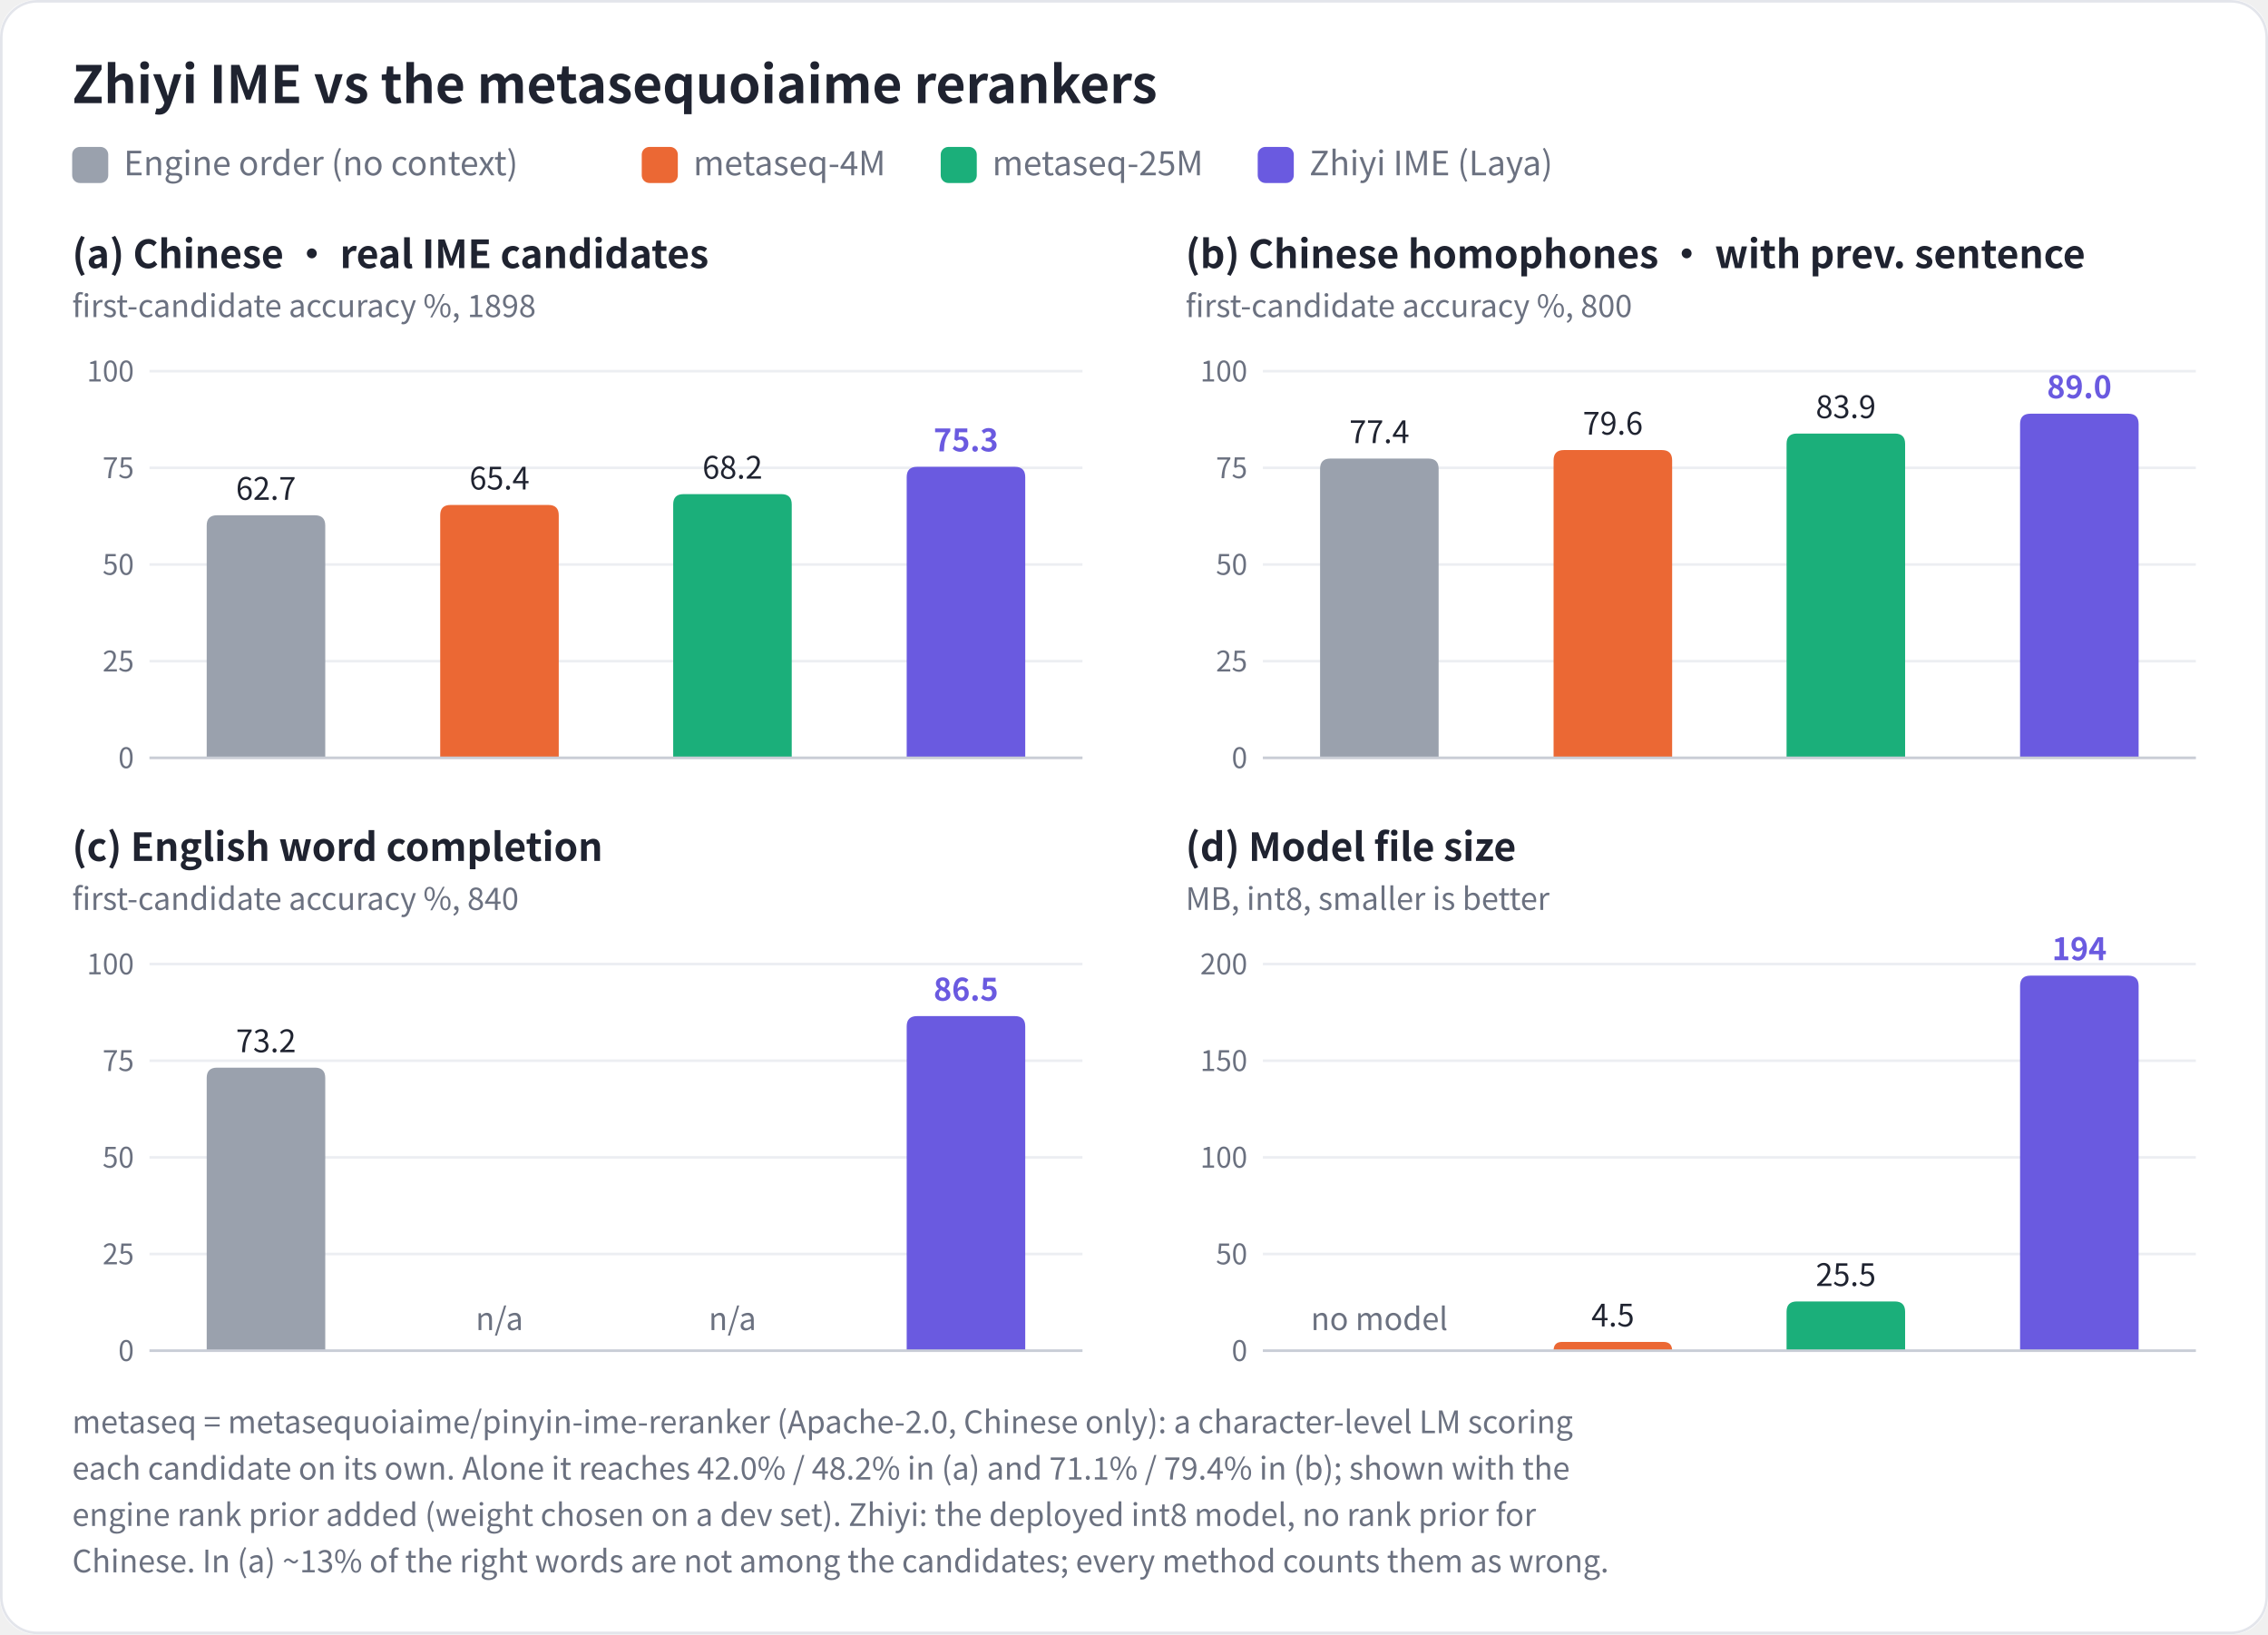
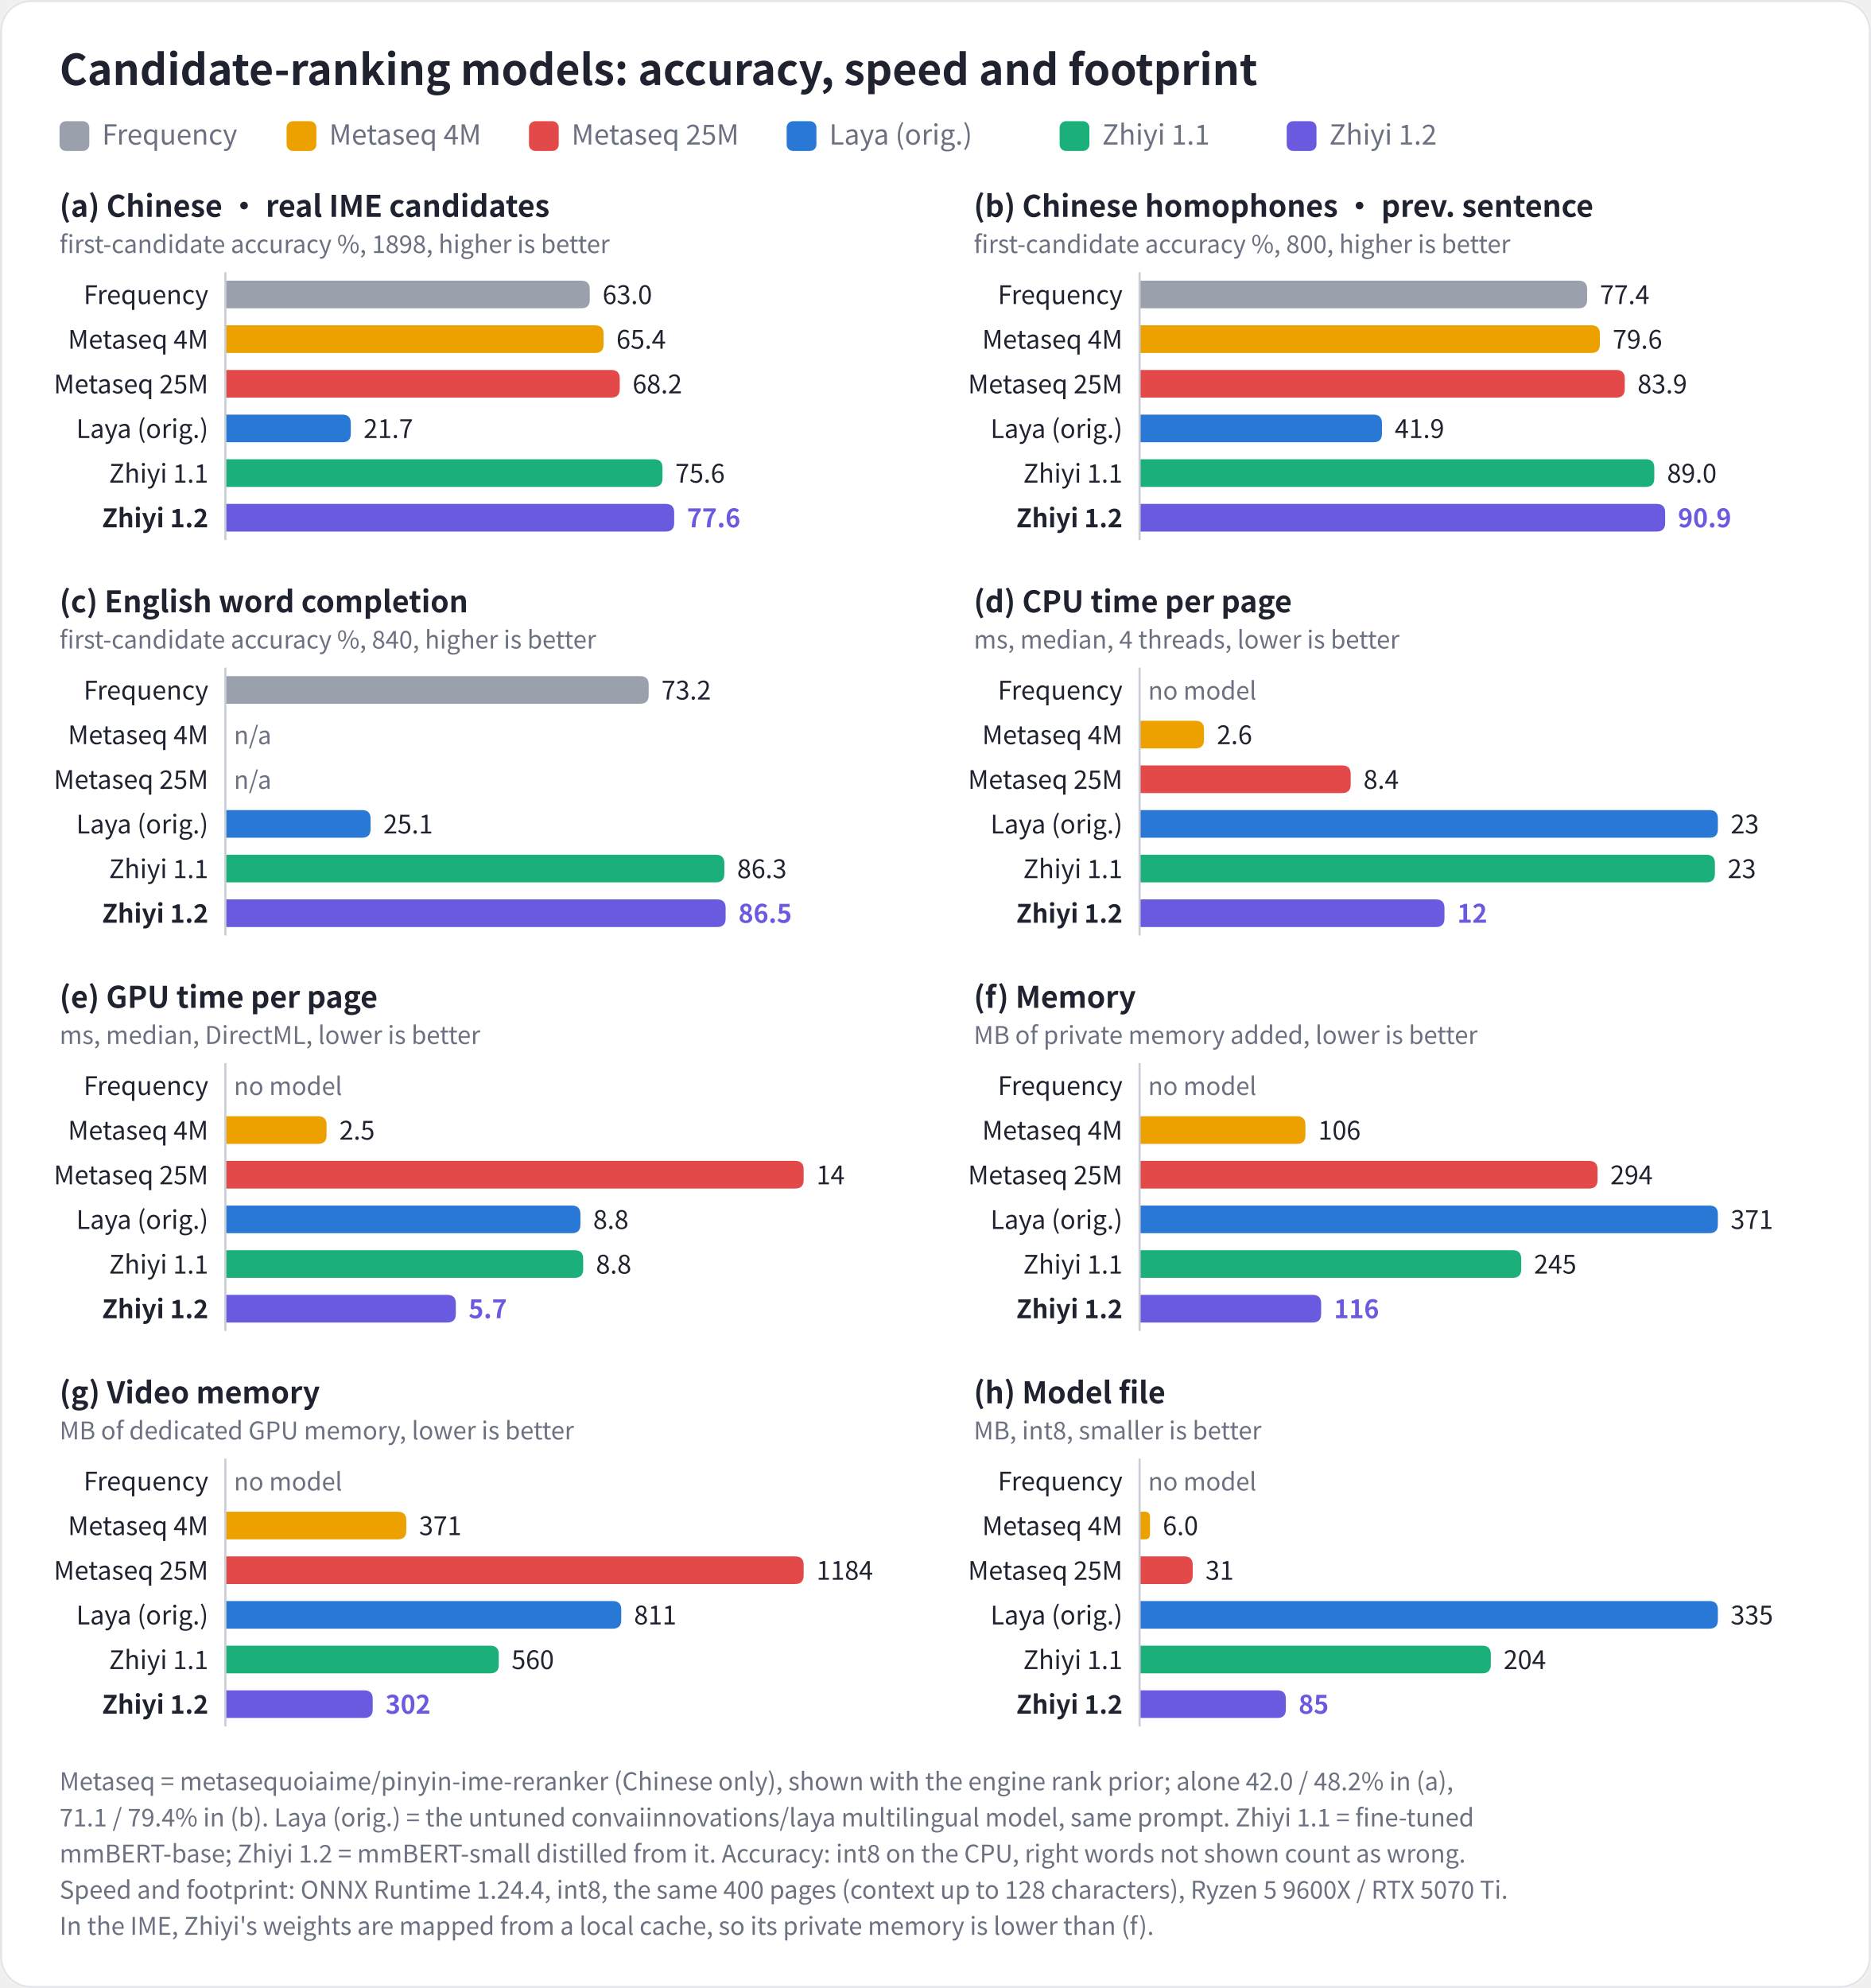
- <svg xmlns="http://www.w3.org/2000/svg" width="880" height="634" viewBox="0 0 880 634" font-family="'Microsoft YaHei','PingFang SC','Noto Sans CJK SC','Segoe UI',sans-serif">
-   <rect width="880" height="634" rx="14" fill="#FFFFFF" />
-   <rect x="0.5" y="0.5" width="879" height="633" rx="14" fill="none" stroke="#E3E5EB" />
-   <text x="28" y="40" font-size="20" font-weight="700" fill="#1F2330">Zhiyi IME vs the metasequoiaime rerankers</text>
+ <svg xmlns="http://www.w3.org/2000/svg" width="880" height="935" viewBox="0 0 880 935" font-family="'Microsoft YaHei','PingFang SC','Noto Sans CJK SC','Segoe UI',sans-serif">
+   <rect width="880" height="935" rx="14" fill="#FFFFFF" />
+   <rect x="0.5" y="0.5" width="879" height="934" rx="14" fill="none" stroke="#E3E5EB" />
+   <text x="28" y="40" font-size="20" font-weight="700" fill="#1F2330">Candidate-ranking models: accuracy, speed and footprint</text>
  <rect x="28" y="57" width="14" height="14" rx="3" fill="#9AA1AD" />
-   <text x="48" y="68" font-size="13" fill="#6B7180">Engine order (no context)</text>
-   <rect x="249" y="57" width="14" height="14" rx="3" fill="#EB6834" />
-   <text x="269" y="68" font-size="13" fill="#6B7180">metaseq-4M</text>
-   <rect x="365" y="57" width="14" height="14" rx="3" fill="#1BAF7A" />
-   <text x="385" y="68" font-size="13" fill="#6B7180">metaseq-25M</text>
-   <rect x="488" y="57" width="14" height="14" rx="3" fill="#6A5AE0" />
-   <text x="508" y="68" font-size="13" fill="#6B7180">Zhiyi IME (Laya)</text>
-   <text x="28" y="104" font-size="15" font-weight="700" fill="#1F2330">(a) Chinese · real IME candidates</text>
-   <text x="28" y="123" font-size="12" fill="#6B7180">first-candidate accuracy %, 1898</text>
-   <line x1="58" y1="294.0" x2="420" y2="294.0" stroke="#ECEEF2" />
-   <text x="52" y="298.0" font-size="11" text-anchor="end" fill="#6B7180">0</text>
-   <line x1="58" y1="256.5" x2="420" y2="256.5" stroke="#ECEEF2" />
-   <text x="52" y="260.5" font-size="11" text-anchor="end" fill="#6B7180">25</text>
-   <line x1="58" y1="219.0" x2="420" y2="219.0" stroke="#ECEEF2" />
-   <text x="52" y="223.0" font-size="11" text-anchor="end" fill="#6B7180">50</text>
-   <line x1="58" y1="181.5" x2="420" y2="181.5" stroke="#ECEEF2" />
-   <text x="52" y="185.5" font-size="11" text-anchor="end" fill="#6B7180">75</text>
-   <line x1="58" y1="144.0" x2="420" y2="144.0" stroke="#ECEEF2" />
-   <text x="52" y="148.0" font-size="11" text-anchor="end" fill="#6B7180">100</text>
-   <path d="M80.2,294 V203.9 Q80.2,199.9 84.2,199.9 H122.2 Q126.2,199.9 126.2,203.9 V294 Z" fill="#9AA1AD" />
-   <text x="103.2" y="193.9" font-size="12" text-anchor="middle" font-weight="400" fill="#1F2330">62.7</text>
-   <path d="M170.8,294 V199.9 Q170.8,195.9 174.8,195.9 H212.8 Q216.8,195.9 216.8,199.9 V294 Z" fill="#EB6834" />
-   <text x="193.8" y="189.9" font-size="12" text-anchor="middle" font-weight="400" fill="#1F2330">65.4</text>
-   <path d="M261.2,294 V195.7 Q261.2,191.7 265.2,191.7 H303.2 Q307.2,191.7 307.2,195.7 V294 Z" fill="#1BAF7A" />
-   <text x="284.2" y="185.7" font-size="12" text-anchor="middle" font-weight="400" fill="#1F2330">68.2</text>
-   <path d="M351.8,294 V185.1 Q351.8,181.1 355.8,181.1 H393.8 Q397.8,181.1 397.8,185.1 V294 Z" fill="#6A5AE0" />
-   <text x="374.8" y="175.1" font-size="12" text-anchor="middle" font-weight="700" fill="#6A5AE0">75.3</text>
-   <line x1="58" y1="294" x2="420" y2="294" stroke="#C9CDD6" />
-   <text x="460" y="104" font-size="15" font-weight="700" fill="#1F2330">(b) Chinese homophones · with prev. sentence</text>
-   <text x="460" y="123" font-size="12" fill="#6B7180">first-candidate accuracy %, 800</text>
-   <line x1="490" y1="294.0" x2="852" y2="294.0" stroke="#ECEEF2" />
-   <text x="484" y="298.0" font-size="11" text-anchor="end" fill="#6B7180">0</text>
-   <line x1="490" y1="256.5" x2="852" y2="256.5" stroke="#ECEEF2" />
-   <text x="484" y="260.5" font-size="11" text-anchor="end" fill="#6B7180">25</text>
-   <line x1="490" y1="219.0" x2="852" y2="219.0" stroke="#ECEEF2" />
-   <text x="484" y="223.0" font-size="11" text-anchor="end" fill="#6B7180">50</text>
-   <line x1="490" y1="181.5" x2="852" y2="181.5" stroke="#ECEEF2" />
-   <text x="484" y="185.5" font-size="11" text-anchor="end" fill="#6B7180">75</text>
-   <line x1="490" y1="144.0" x2="852" y2="144.0" stroke="#ECEEF2" />
-   <text x="484" y="148.0" font-size="11" text-anchor="end" fill="#6B7180">100</text>
-   <path d="M512.2,294 V181.9 Q512.2,177.9 516.2,177.9 H554.2 Q558.2,177.9 558.2,181.9 V294 Z" fill="#9AA1AD" />
-   <text x="535.2" y="171.9" font-size="12" text-anchor="middle" font-weight="400" fill="#1F2330">77.4</text>
-   <path d="M602.8,294 V178.6 Q602.8,174.6 606.8,174.6 H644.8 Q648.8,174.6 648.8,178.6 V294 Z" fill="#EB6834" />
-   <text x="625.8" y="168.6" font-size="12" text-anchor="middle" font-weight="400" fill="#1F2330">79.6</text>
-   <path d="M693.2,294 V172.2 Q693.2,168.2 697.2,168.2 H735.2 Q739.2,168.2 739.2,172.2 V294 Z" fill="#1BAF7A" />
-   <text x="716.2" y="162.2" font-size="12" text-anchor="middle" font-weight="400" fill="#1F2330">83.9</text>
-   <path d="M783.8,294 V164.5 Q783.8,160.5 787.8,160.5 H825.8 Q829.8,160.5 829.8,164.5 V294 Z" fill="#6A5AE0" />
-   <text x="806.8" y="154.5" font-size="12" text-anchor="middle" font-weight="700" fill="#6A5AE0">89.0</text>
-   <line x1="490" y1="294" x2="852" y2="294" stroke="#C9CDD6" />
-   <text x="28" y="334" font-size="15" font-weight="700" fill="#1F2330">(c) English word completion</text>
-   <text x="28" y="353" font-size="12" fill="#6B7180">first-candidate accuracy %, 840</text>
-   <line x1="58" y1="524.0" x2="420" y2="524.0" stroke="#ECEEF2" />
-   <text x="52" y="528.0" font-size="11" text-anchor="end" fill="#6B7180">0</text>
-   <line x1="58" y1="486.5" x2="420" y2="486.5" stroke="#ECEEF2" />
-   <text x="52" y="490.5" font-size="11" text-anchor="end" fill="#6B7180">25</text>
-   <line x1="58" y1="449.0" x2="420" y2="449.0" stroke="#ECEEF2" />
-   <text x="52" y="453.0" font-size="11" text-anchor="end" fill="#6B7180">50</text>
-   <line x1="58" y1="411.5" x2="420" y2="411.5" stroke="#ECEEF2" />
-   <text x="52" y="415.5" font-size="11" text-anchor="end" fill="#6B7180">75</text>
-   <line x1="58" y1="374.0" x2="420" y2="374.0" stroke="#ECEEF2" />
-   <text x="52" y="378.0" font-size="11" text-anchor="end" fill="#6B7180">100</text>
-   <path d="M80.2,524 V418.2 Q80.2,414.2 84.2,414.2 H122.2 Q126.2,414.2 126.2,418.2 V524 Z" fill="#9AA1AD" />
-   <text x="103.2" y="408.2" font-size="12" text-anchor="middle" font-weight="400" fill="#1F2330">73.2</text>
-   <text x="193.8" y="516" font-size="12" text-anchor="middle" fill="#6B7180">n/a</text>
-   <text x="284.2" y="516" font-size="12" text-anchor="middle" fill="#6B7180">n/a</text>
-   <path d="M351.8,524 V398.2 Q351.8,394.2 355.8,394.2 H393.8 Q397.8,394.2 397.8,398.2 V524 Z" fill="#6A5AE0" />
-   <text x="374.8" y="388.2" font-size="12" text-anchor="middle" font-weight="700" fill="#6A5AE0">86.5</text>
-   <line x1="58" y1="524" x2="420" y2="524" stroke="#C9CDD6" />
-   <text x="460" y="334" font-size="15" font-weight="700" fill="#1F2330">(d) Model file size</text>
-   <text x="460" y="353" font-size="12" fill="#6B7180">MB, int8, smaller is better</text>
-   <line x1="490" y1="524.0" x2="852" y2="524.0" stroke="#ECEEF2" />
-   <text x="484" y="528.0" font-size="11" text-anchor="end" fill="#6B7180">0</text>
-   <line x1="490" y1="486.5" x2="852" y2="486.5" stroke="#ECEEF2" />
-   <text x="484" y="490.5" font-size="11" text-anchor="end" fill="#6B7180">50</text>
-   <line x1="490" y1="449.0" x2="852" y2="449.0" stroke="#ECEEF2" />
-   <text x="484" y="453.0" font-size="11" text-anchor="end" fill="#6B7180">100</text>
-   <line x1="490" y1="411.5" x2="852" y2="411.5" stroke="#ECEEF2" />
-   <text x="484" y="415.5" font-size="11" text-anchor="end" fill="#6B7180">150</text>
-   <line x1="490" y1="374.0" x2="852" y2="374.0" stroke="#ECEEF2" />
-   <text x="484" y="378.0" font-size="11" text-anchor="end" fill="#6B7180">200</text>
-   <text x="535.2" y="516" font-size="12" text-anchor="middle" fill="#6B7180">no model</text>
-   <path d="M602.8,524 V524.0 Q602.8,520.6 606.1,520.6 H645.4 Q648.8,520.6 648.8,524.0 V524 Z" fill="#EB6834" />
-   <text x="625.8" y="514.6" font-size="12" text-anchor="middle" font-weight="400" fill="#1F2330">4.5</text>
-   <path d="M693.2,524 V508.9 Q693.2,504.9 697.2,504.9 H735.2 Q739.2,504.9 739.2,508.9 V524 Z" fill="#1BAF7A" />
-   <text x="716.2" y="498.9" font-size="12" text-anchor="middle" font-weight="400" fill="#1F2330">25.5</text>
-   <path d="M783.8,524 V382.5 Q783.8,378.5 787.8,378.5 H825.8 Q829.8,378.5 829.8,382.5 V524 Z" fill="#6A5AE0" />
-   <text x="806.8" y="372.5" font-size="12" text-anchor="middle" font-weight="700" fill="#6A5AE0">194</text>
-   <line x1="490" y1="524" x2="852" y2="524" stroke="#C9CDD6" />
-   <text x="28" y="556" font-size="12" fill="#6B7180">metaseq = metasequoiaime/pinyin-ime-reranker (Apache-2.0, Chinese only): a character-level LM scoring</text>
-   <text x="28" y="574" font-size="12" fill="#6B7180">each candidate on its own. Alone it reaches 42.0% / 48.2% in (a) and 71.1% / 79.4% in (b); shown with the</text>
-   <text x="28" y="592" font-size="12" fill="#6B7180">engine rank prior added (weight chosen on a dev set). Zhiyi: the deployed int8 model, no rank prior for</text>
-   <text x="28" y="610" font-size="12" fill="#6B7180">Chinese. In (a) ~13% of the right words are not among the candidates; every method counts them as wrong.</text>
+   <text x="48" y="68" font-size="13" fill="#6B7180">Frequency</text>
+   <rect x="134.8" y="57" width="14" height="14" rx="3" fill="#EDA100" />
+   <text x="154.8" y="68" font-size="13" fill="#6B7180">Metaseq 4M</text>
+   <rect x="248.8" y="57" width="14" height="14" rx="3" fill="#E34948" />
+   <text x="268.8" y="68" font-size="13" fill="#6B7180">Metaseq 25M</text>
+   <rect x="370.0" y="57" width="14" height="14" rx="3" fill="#2A78D6" />
+   <text x="390.0" y="68" font-size="13" fill="#6B7180">Laya (orig.)</text>
+   <rect x="498.4" y="57" width="14" height="14" rx="3" fill="#1BAF7A" />
+   <text x="518.4" y="68" font-size="13" fill="#6B7180">Zhiyi 1.1</text>
+   <rect x="605.2" y="57" width="14" height="14" rx="3" fill="#6A5AE0" />
+   <text x="625.2" y="68" font-size="13" fill="#6B7180">Zhiyi 1.2</text>
+   <text x="28" y="102" font-size="14" font-weight="700" fill="#1F2330">(a) Chinese · real IME candidates</text>
+   <text x="28" y="119" font-size="11.5" fill="#6B7180">first-candidate accuracy %, 1898, higher is better</text>
+   <text x="98" y="143" font-size="12" text-anchor="end" font-weight="400" fill="#1F2330">Frequency</text>
+   <path d="M106,132 H273.4 Q277.4,132 277.4,136.0 V141.0 Q277.4,145 273.4,145 H106 Z" fill="#9AA1AD" />
+   <text x="283.4" y="143" font-size="12" font-weight="400" fill="#1F2330">63.0</text>
+   <text x="98" y="164" font-size="12" text-anchor="end" font-weight="400" fill="#1F2330">Metaseq 4M</text>
+   <path d="M106,153 H279.9 Q283.9,153 283.9,157.0 V162.0 Q283.9,166 279.9,166 H106 Z" fill="#EDA100" />
+   <text x="289.9" y="164" font-size="12" font-weight="400" fill="#1F2330">65.4</text>
+   <text x="98" y="185" font-size="12" text-anchor="end" font-weight="400" fill="#1F2330">Metaseq 25M</text>
+   <path d="M106,174 H287.5 Q291.5,174 291.5,178.0 V183.0 Q291.5,187 287.5,187 H106 Z" fill="#E34948" />
+   <text x="297.5" y="185" font-size="12" font-weight="400" fill="#1F2330">68.2</text>
+   <text x="98" y="206" font-size="12" text-anchor="end" font-weight="400" fill="#1F2330">Laya (orig.)</text>
+   <path d="M106,195 H161.0 Q165.0,195 165.0,199.0 V204.0 Q165.0,208 161.0,208 H106 Z" fill="#2A78D6" />
+   <text x="171.0" y="206" font-size="12" font-weight="400" fill="#1F2330">21.7</text>
+   <text x="98" y="227" font-size="12" text-anchor="end" font-weight="400" fill="#1F2330">Zhiyi 1.1</text>
+   <path d="M106,216 H307.6 Q311.6,216 311.6,220.0 V225.0 Q311.6,229 307.6,229 H106 Z" fill="#1BAF7A" />
+   <text x="317.6" y="227" font-size="12" font-weight="400" fill="#1F2330">75.6</text>
+   <text x="98" y="248" font-size="12" text-anchor="end" font-weight="700" fill="#1F2330">Zhiyi 1.2</text>
+   <path d="M106,237 H313.1 Q317.1,237 317.1,241.0 V246.0 Q317.1,250 313.1,250 H106 Z" fill="#6A5AE0" />
+   <text x="323.1" y="248" font-size="12" font-weight="700" fill="#6A5AE0">77.6</text>
+   <line x1="106" y1="128" x2="106" y2="254" stroke="#C9CDD6" />
+   <text x="458" y="102" font-size="14" font-weight="700" fill="#1F2330">(b) Chinese homophones · prev. sentence</text>
+   <text x="458" y="119" font-size="11.5" fill="#6B7180">first-candidate accuracy %, 800, higher is better</text>
+   <text x="528" y="143" font-size="12" text-anchor="end" font-weight="400" fill="#1F2330">Frequency</text>
+   <path d="M536,132 H742.5 Q746.5,132 746.5,136.0 V141.0 Q746.5,145 742.5,145 H536 Z" fill="#9AA1AD" />
+   <text x="752.5" y="143" font-size="12" font-weight="400" fill="#1F2330">77.4</text>
+   <text x="528" y="164" font-size="12" text-anchor="end" font-weight="400" fill="#1F2330">Metaseq 4M</text>
+   <path d="M536,153 H748.5 Q752.5,153 752.5,157.0 V162.0 Q752.5,166 748.5,166 H536 Z" fill="#EDA100" />
+   <text x="758.5" y="164" font-size="12" font-weight="400" fill="#1F2330">79.6</text>
+   <text x="528" y="185" font-size="12" text-anchor="end" font-weight="400" fill="#1F2330">Metaseq 25M</text>
+   <path d="M536,174 H760.2 Q764.2,174 764.2,178.0 V183.0 Q764.2,187 760.2,187 H536 Z" fill="#E34948" />
+   <text x="770.2" y="185" font-size="12" font-weight="400" fill="#1F2330">83.9</text>
+   <text x="528" y="206" font-size="12" text-anchor="end" font-weight="400" fill="#1F2330">Laya (orig.)</text>
+   <path d="M536,195 H646.0 Q650.0,195 650.0,199.0 V204.0 Q650.0,208 646.0,208 H536 Z" fill="#2A78D6" />
+   <text x="656.0" y="206" font-size="12" font-weight="400" fill="#1F2330">41.9</text>
+   <text x="528" y="227" font-size="12" text-anchor="end" font-weight="400" fill="#1F2330">Zhiyi 1.1</text>
+   <path d="M536,216 H774.1 Q778.1,216 778.1,220.0 V225.0 Q778.1,229 774.1,229 H536 Z" fill="#1BAF7A" />
+   <text x="784.1" y="227" font-size="12" font-weight="400" fill="#1F2330">89.0</text>
+   <text x="528" y="248" font-size="12" text-anchor="end" font-weight="700" fill="#1F2330">Zhiyi 1.2</text>
+   <path d="M536,237 H779.2 Q783.2,237 783.2,241.0 V246.0 Q783.2,250 779.2,250 H536 Z" fill="#6A5AE0" />
+   <text x="789.2" y="248" font-size="12" font-weight="700" fill="#6A5AE0">90.9</text>
+   <line x1="536" y1="128" x2="536" y2="254" stroke="#C9CDD6" />
+   <text x="28" y="288" font-size="14" font-weight="700" fill="#1F2330">(c) English word completion</text>
+   <text x="28" y="305" font-size="11.5" fill="#6B7180">first-candidate accuracy %, 840, higher is better</text>
+   <text x="98" y="329" font-size="12" text-anchor="end" font-weight="400" fill="#1F2330">Frequency</text>
+   <path d="M106,318 H301.1 Q305.1,318 305.1,322.0 V327.0 Q305.1,331 301.1,331 H106 Z" fill="#9AA1AD" />
+   <text x="311.1" y="329" font-size="12" font-weight="400" fill="#1F2330">73.2</text>
+   <text x="98" y="350" font-size="12" text-anchor="end" font-weight="400" fill="#1F2330">Metaseq 4M</text>
+   <text x="110" y="350" font-size="11.5" fill="#6B7180">n/a</text>
+   <text x="98" y="371" font-size="12" text-anchor="end" font-weight="400" fill="#1F2330">Metaseq 25M</text>
+   <text x="110" y="371" font-size="11.5" fill="#6B7180">n/a</text>
+   <text x="98" y="392" font-size="12" text-anchor="end" font-weight="400" fill="#1F2330">Laya (orig.)</text>
+   <path d="M106,381 H170.3 Q174.3,381 174.3,385.0 V390.0 Q174.3,394 170.3,394 H106 Z" fill="#2A78D6" />
+   <text x="180.3" y="392" font-size="12" font-weight="400" fill="#1F2330">25.1</text>
+   <text x="98" y="413" font-size="12" text-anchor="end" font-weight="400" fill="#1F2330">Zhiyi 1.1</text>
+   <path d="M106,402 H336.7 Q340.7,402 340.7,406.0 V411.0 Q340.7,415 336.7,415 H106 Z" fill="#1BAF7A" />
+   <text x="346.7" y="413" font-size="12" font-weight="400" fill="#1F2330">86.3</text>
+   <text x="98" y="434" font-size="12" text-anchor="end" font-weight="700" fill="#1F2330">Zhiyi 1.2</text>
+   <path d="M106,423 H337.3 Q341.3,423 341.3,427.0 V432.0 Q341.3,436 337.3,436 H106 Z" fill="#6A5AE0" />
+   <text x="347.3" y="434" font-size="12" font-weight="700" fill="#6A5AE0">86.5</text>
+   <line x1="106" y1="314" x2="106" y2="440" stroke="#C9CDD6" />
+   <text x="458" y="288" font-size="14" font-weight="700" fill="#1F2330">(d) CPU time per page</text>
+   <text x="458" y="305" font-size="11.5" fill="#6B7180">ms, median, 4 threads, lower is better</text>
+   <text x="528" y="329" font-size="12" text-anchor="end" font-weight="400" fill="#1F2330">Frequency</text>
+   <text x="540" y="329" font-size="11.5" fill="#6B7180">no model</text>
+   <text x="528" y="350" font-size="12" text-anchor="end" font-weight="400" fill="#1F2330">Metaseq 4M</text>
+   <path d="M536,339 H562.3 Q566.3,339 566.3,343.0 V348.0 Q566.3,352 562.3,352 H536 Z" fill="#EDA100" />
+   <text x="572.3" y="350" font-size="12" font-weight="400" fill="#1F2330">2.6</text>
+   <text x="528" y="371" font-size="12" text-anchor="end" font-weight="400" fill="#1F2330">Metaseq 25M</text>
+   <path d="M536,360 H631.3 Q635.3,360 635.3,364.0 V369.0 Q635.3,373 631.3,373 H536 Z" fill="#E34948" />
+   <text x="641.3" y="371" font-size="12" font-weight="400" fill="#1F2330">8.4</text>
+   <text x="528" y="392" font-size="12" text-anchor="end" font-weight="400" fill="#1F2330">Laya (orig.)</text>
+   <path d="M536,381 H804.0 Q808.0,381 808.0,385.0 V390.0 Q808.0,394 804.0,394 H536 Z" fill="#2A78D6" />
+   <text x="814.0" y="392" font-size="12" font-weight="400" fill="#1F2330">23</text>
+   <text x="528" y="413" font-size="12" text-anchor="end" font-weight="400" fill="#1F2330">Zhiyi 1.1</text>
+   <path d="M536,402 H802.6 Q806.6,402 806.6,406.0 V411.0 Q806.6,415 802.6,415 H536 Z" fill="#1BAF7A" />
+   <text x="812.6" y="413" font-size="12" font-weight="400" fill="#1F2330">23</text>
+   <text x="528" y="434" font-size="12" text-anchor="end" font-weight="700" fill="#1F2330">Zhiyi 1.2</text>
+   <path d="M536,423 H675.4 Q679.4,423 679.4,427.0 V432.0 Q679.4,436 675.4,436 H536 Z" fill="#6A5AE0" />
+   <text x="685.4" y="434" font-size="12" font-weight="700" fill="#6A5AE0">12</text>
+   <line x1="536" y1="314" x2="536" y2="440" stroke="#C9CDD6" />
+   <text x="28" y="474" font-size="14" font-weight="700" fill="#1F2330">(e) GPU time per page</text>
+   <text x="28" y="491" font-size="11.5" fill="#6B7180">ms, median, DirectML, lower is better</text>
+   <text x="98" y="515" font-size="12" text-anchor="end" font-weight="400" fill="#1F2330">Frequency</text>
+   <text x="110" y="515" font-size="11.5" fill="#6B7180">no model</text>
+   <text x="98" y="536" font-size="12" text-anchor="end" font-weight="400" fill="#1F2330">Metaseq 4M</text>
+   <path d="M106,525 H149.6 Q153.6,525 153.6,529.0 V534.0 Q153.6,538 149.6,538 H106 Z" fill="#EDA100" />
+   <text x="159.6" y="536" font-size="12" font-weight="400" fill="#1F2330">2.5</text>
+   <text x="98" y="557" font-size="12" text-anchor="end" font-weight="400" fill="#1F2330">Metaseq 25M</text>
+   <path d="M106,546 H374.0 Q378.0,546 378.0,550.0 V555.0 Q378.0,559 374.0,559 H106 Z" fill="#E34948" />
+   <text x="384.0" y="557" font-size="12" font-weight="400" fill="#1F2330">14</text>
+   <text x="98" y="578" font-size="12" text-anchor="end" font-weight="400" fill="#1F2330">Laya (orig.)</text>
+   <path d="M106,567 H269.0 Q273.0,567 273.0,571.0 V576.0 Q273.0,580 269.0,580 H106 Z" fill="#2A78D6" />
+   <text x="279.0" y="578" font-size="12" font-weight="400" fill="#1F2330">8.8</text>
+   <text x="98" y="599" font-size="12" text-anchor="end" font-weight="400" fill="#1F2330">Zhiyi 1.1</text>
+   <path d="M106,588 H270.3 Q274.3,588 274.3,592.0 V597.0 Q274.3,601 270.3,601 H106 Z" fill="#1BAF7A" />
+   <text x="280.3" y="599" font-size="12" font-weight="400" fill="#1F2330">8.8</text>
+   <text x="98" y="620" font-size="12" text-anchor="end" font-weight="700" fill="#1F2330">Zhiyi 1.2</text>
+   <path d="M106,609 H210.4 Q214.4,609 214.4,613.0 V618.0 Q214.4,622 210.4,622 H106 Z" fill="#6A5AE0" />
+   <text x="220.4" y="620" font-size="12" font-weight="700" fill="#6A5AE0">5.7</text>
+   <line x1="106" y1="500" x2="106" y2="626" stroke="#C9CDD6" />
+   <text x="458" y="474" font-size="14" font-weight="700" fill="#1F2330">(f) Memory</text>
+   <text x="458" y="491" font-size="11.5" fill="#6B7180">MB of private memory added, lower is better</text>
+   <text x="528" y="515" font-size="12" text-anchor="end" font-weight="400" fill="#1F2330">Frequency</text>
+   <text x="540" y="515" font-size="11.5" fill="#6B7180">no model</text>
+   <text x="528" y="536" font-size="12" text-anchor="end" font-weight="400" fill="#1F2330">Metaseq 4M</text>
+   <path d="M536,525 H610.0 Q614.0,525 614.0,529.0 V534.0 Q614.0,538 610.0,538 H536 Z" fill="#EDA100" />
+   <text x="620.0" y="536" font-size="12" font-weight="400" fill="#1F2330">106</text>
+   <text x="528" y="557" font-size="12" text-anchor="end" font-weight="400" fill="#1F2330">Metaseq 25M</text>
+   <path d="M536,546 H747.4 Q751.4,546 751.4,550.0 V555.0 Q751.4,559 747.4,559 H536 Z" fill="#E34948" />
+   <text x="757.4" y="557" font-size="12" font-weight="400" fill="#1F2330">294</text>
+   <text x="528" y="578" font-size="12" text-anchor="end" font-weight="400" fill="#1F2330">Laya (orig.)</text>
+   <path d="M536,567 H804.0 Q808.0,567 808.0,571.0 V576.0 Q808.0,580 804.0,580 H536 Z" fill="#2A78D6" />
+   <text x="814.0" y="578" font-size="12" font-weight="400" fill="#1F2330">371</text>
+   <text x="528" y="599" font-size="12" text-anchor="end" font-weight="400" fill="#1F2330">Zhiyi 1.1</text>
+   <path d="M536,588 H711.5 Q715.5,588 715.5,592.0 V597.0 Q715.5,601 711.5,601 H536 Z" fill="#1BAF7A" />
+   <text x="721.5" y="599" font-size="12" font-weight="400" fill="#1F2330">245</text>
+   <text x="528" y="620" font-size="12" text-anchor="end" font-weight="700" fill="#1F2330">Zhiyi 1.2</text>
+   <path d="M536,609 H617.4 Q621.4,609 621.4,613.0 V618.0 Q621.4,622 617.4,622 H536 Z" fill="#6A5AE0" />
+   <text x="627.4" y="620" font-size="12" font-weight="700" fill="#6A5AE0">116</text>
+   <line x1="536" y1="500" x2="536" y2="626" stroke="#C9CDD6" />
+   <text x="28" y="660" font-size="14" font-weight="700" fill="#1F2330">(g) Video memory</text>
+   <text x="28" y="677" font-size="11.5" fill="#6B7180">MB of dedicated GPU memory, lower is better</text>
+   <text x="98" y="701" font-size="12" text-anchor="end" font-weight="400" fill="#1F2330">Frequency</text>
+   <text x="110" y="701" font-size="11.5" fill="#6B7180">no model</text>
+   <text x="98" y="722" font-size="12" text-anchor="end" font-weight="400" fill="#1F2330">Metaseq 4M</text>
+   <path d="M106,711 H187.1 Q191.1,711 191.1,715.0 V720.0 Q191.1,724 187.1,724 H106 Z" fill="#EDA100" />
+   <text x="197.1" y="722" font-size="12" font-weight="400" fill="#1F2330">371</text>
+   <text x="98" y="743" font-size="12" text-anchor="end" font-weight="400" fill="#1F2330">Metaseq 25M</text>
+   <path d="M106,732 H374.0 Q378.0,732 378.0,736.0 V741.0 Q378.0,745 374.0,745 H106 Z" fill="#E34948" />
+   <text x="384.0" y="743" font-size="12" font-weight="400" fill="#1F2330">1184</text>
+   <text x="98" y="764" font-size="12" text-anchor="end" font-weight="400" fill="#1F2330">Laya (orig.)</text>
+   <path d="M106,753 H288.2 Q292.2,753 292.2,757.0 V762.0 Q292.2,766 288.2,766 H106 Z" fill="#2A78D6" />
+   <text x="298.2" y="764" font-size="12" font-weight="400" fill="#1F2330">811</text>
+   <text x="98" y="785" font-size="12" text-anchor="end" font-weight="400" fill="#1F2330">Zhiyi 1.1</text>
+   <path d="M106,774 H230.6 Q234.6,774 234.6,778.0 V783.0 Q234.6,787 230.6,787 H106 Z" fill="#1BAF7A" />
+   <text x="240.6" y="785" font-size="12" font-weight="400" fill="#1F2330">560</text>
+   <text x="98" y="806" font-size="12" text-anchor="end" font-weight="700" fill="#1F2330">Zhiyi 1.2</text>
+   <path d="M106,795 H171.3 Q175.3,795 175.3,799.0 V804.0 Q175.3,808 171.3,808 H106 Z" fill="#6A5AE0" />
+   <text x="181.3" y="806" font-size="12" font-weight="700" fill="#6A5AE0">302</text>
+   <line x1="106" y1="686" x2="106" y2="812" stroke="#C9CDD6" />
+   <text x="458" y="660" font-size="14" font-weight="700" fill="#1F2330">(h) Model file</text>
+   <text x="458" y="677" font-size="11.5" fill="#6B7180">MB, int8, smaller is better</text>
+   <text x="528" y="701" font-size="12" text-anchor="end" font-weight="400" fill="#1F2330">Frequency</text>
+   <text x="540" y="701" font-size="11.5" fill="#6B7180">no model</text>
+   <text x="528" y="722" font-size="12" text-anchor="end" font-weight="400" fill="#1F2330">Metaseq 4M</text>
+   <path d="M536,711 H538.4 Q540.9,711 540.9,713.4 V721.6 Q540.9,724 538.4,724 H536 Z" fill="#EDA100" />
+   <text x="546.9" y="722" font-size="12" font-weight="400" fill="#1F2330">6.0</text>
+   <text x="528" y="743" font-size="12" text-anchor="end" font-weight="400" fill="#1F2330">Metaseq 25M</text>
+   <path d="M536,732 H557.0 Q561.0,732 561.0,736.0 V741.0 Q561.0,745 557.0,745 H536 Z" fill="#E34948" />
+   <text x="567.0" y="743" font-size="12" font-weight="400" fill="#1F2330">31</text>
+   <text x="528" y="764" font-size="12" text-anchor="end" font-weight="400" fill="#1F2330">Laya (orig.)</text>
+   <path d="M536,753 H804.0 Q808.0,753 808.0,757.0 V762.0 Q808.0,766 804.0,766 H536 Z" fill="#2A78D6" />
+   <text x="814.0" y="764" font-size="12" font-weight="400" fill="#1F2330">335</text>
+   <text x="528" y="785" font-size="12" text-anchor="end" font-weight="400" fill="#1F2330">Zhiyi 1.1</text>
+   <path d="M536,774 H697.2 Q701.2,774 701.2,778.0 V783.0 Q701.2,787 697.2,787 H536 Z" fill="#1BAF7A" />
+   <text x="707.2" y="785" font-size="12" font-weight="400" fill="#1F2330">204</text>
+   <text x="528" y="806" font-size="12" text-anchor="end" font-weight="700" fill="#1F2330">Zhiyi 1.2</text>
+   <path d="M536,795 H600.8 Q604.8,795 604.8,799.0 V804.0 Q604.8,808 600.8,808 H536 Z" fill="#6A5AE0" />
+   <text x="610.8" y="806" font-size="12" font-weight="700" fill="#6A5AE0">85</text>
+   <line x1="536" y1="686" x2="536" y2="812" stroke="#C9CDD6" />
+   <text x="28" y="842" font-size="11.5" fill="#6B7180">Metaseq = metasequoiaime/pinyin-ime-reranker (Chinese only), shown with the engine rank prior; alone 42.0 / 48.2% in (a),</text>
+   <text x="28" y="859" font-size="11.5" fill="#6B7180">71.1 / 79.4% in (b). Laya (orig.) = the untuned convaiinnovations/laya multilingual model, same prompt. Zhiyi 1.1 = fine-tuned</text>
+   <text x="28" y="876" font-size="11.5" fill="#6B7180">mmBERT-base; Zhiyi 1.2 = mmBERT-small distilled from it. Accuracy: int8 on the CPU, right words not shown count as wrong.</text>
+   <text x="28" y="893" font-size="11.5" fill="#6B7180">Speed and footprint: ONNX Runtime 1.24.4, int8, the same 400 pages (context up to 128 characters), Ryzen 5 9600X / RTX 5070 Ti.</text>
+   <text x="28" y="910" font-size="11.5" fill="#6B7180">In the IME, Zhiyi's weights are mapped from a local cache, so its private memory is lower than (f).</text>
</svg>
